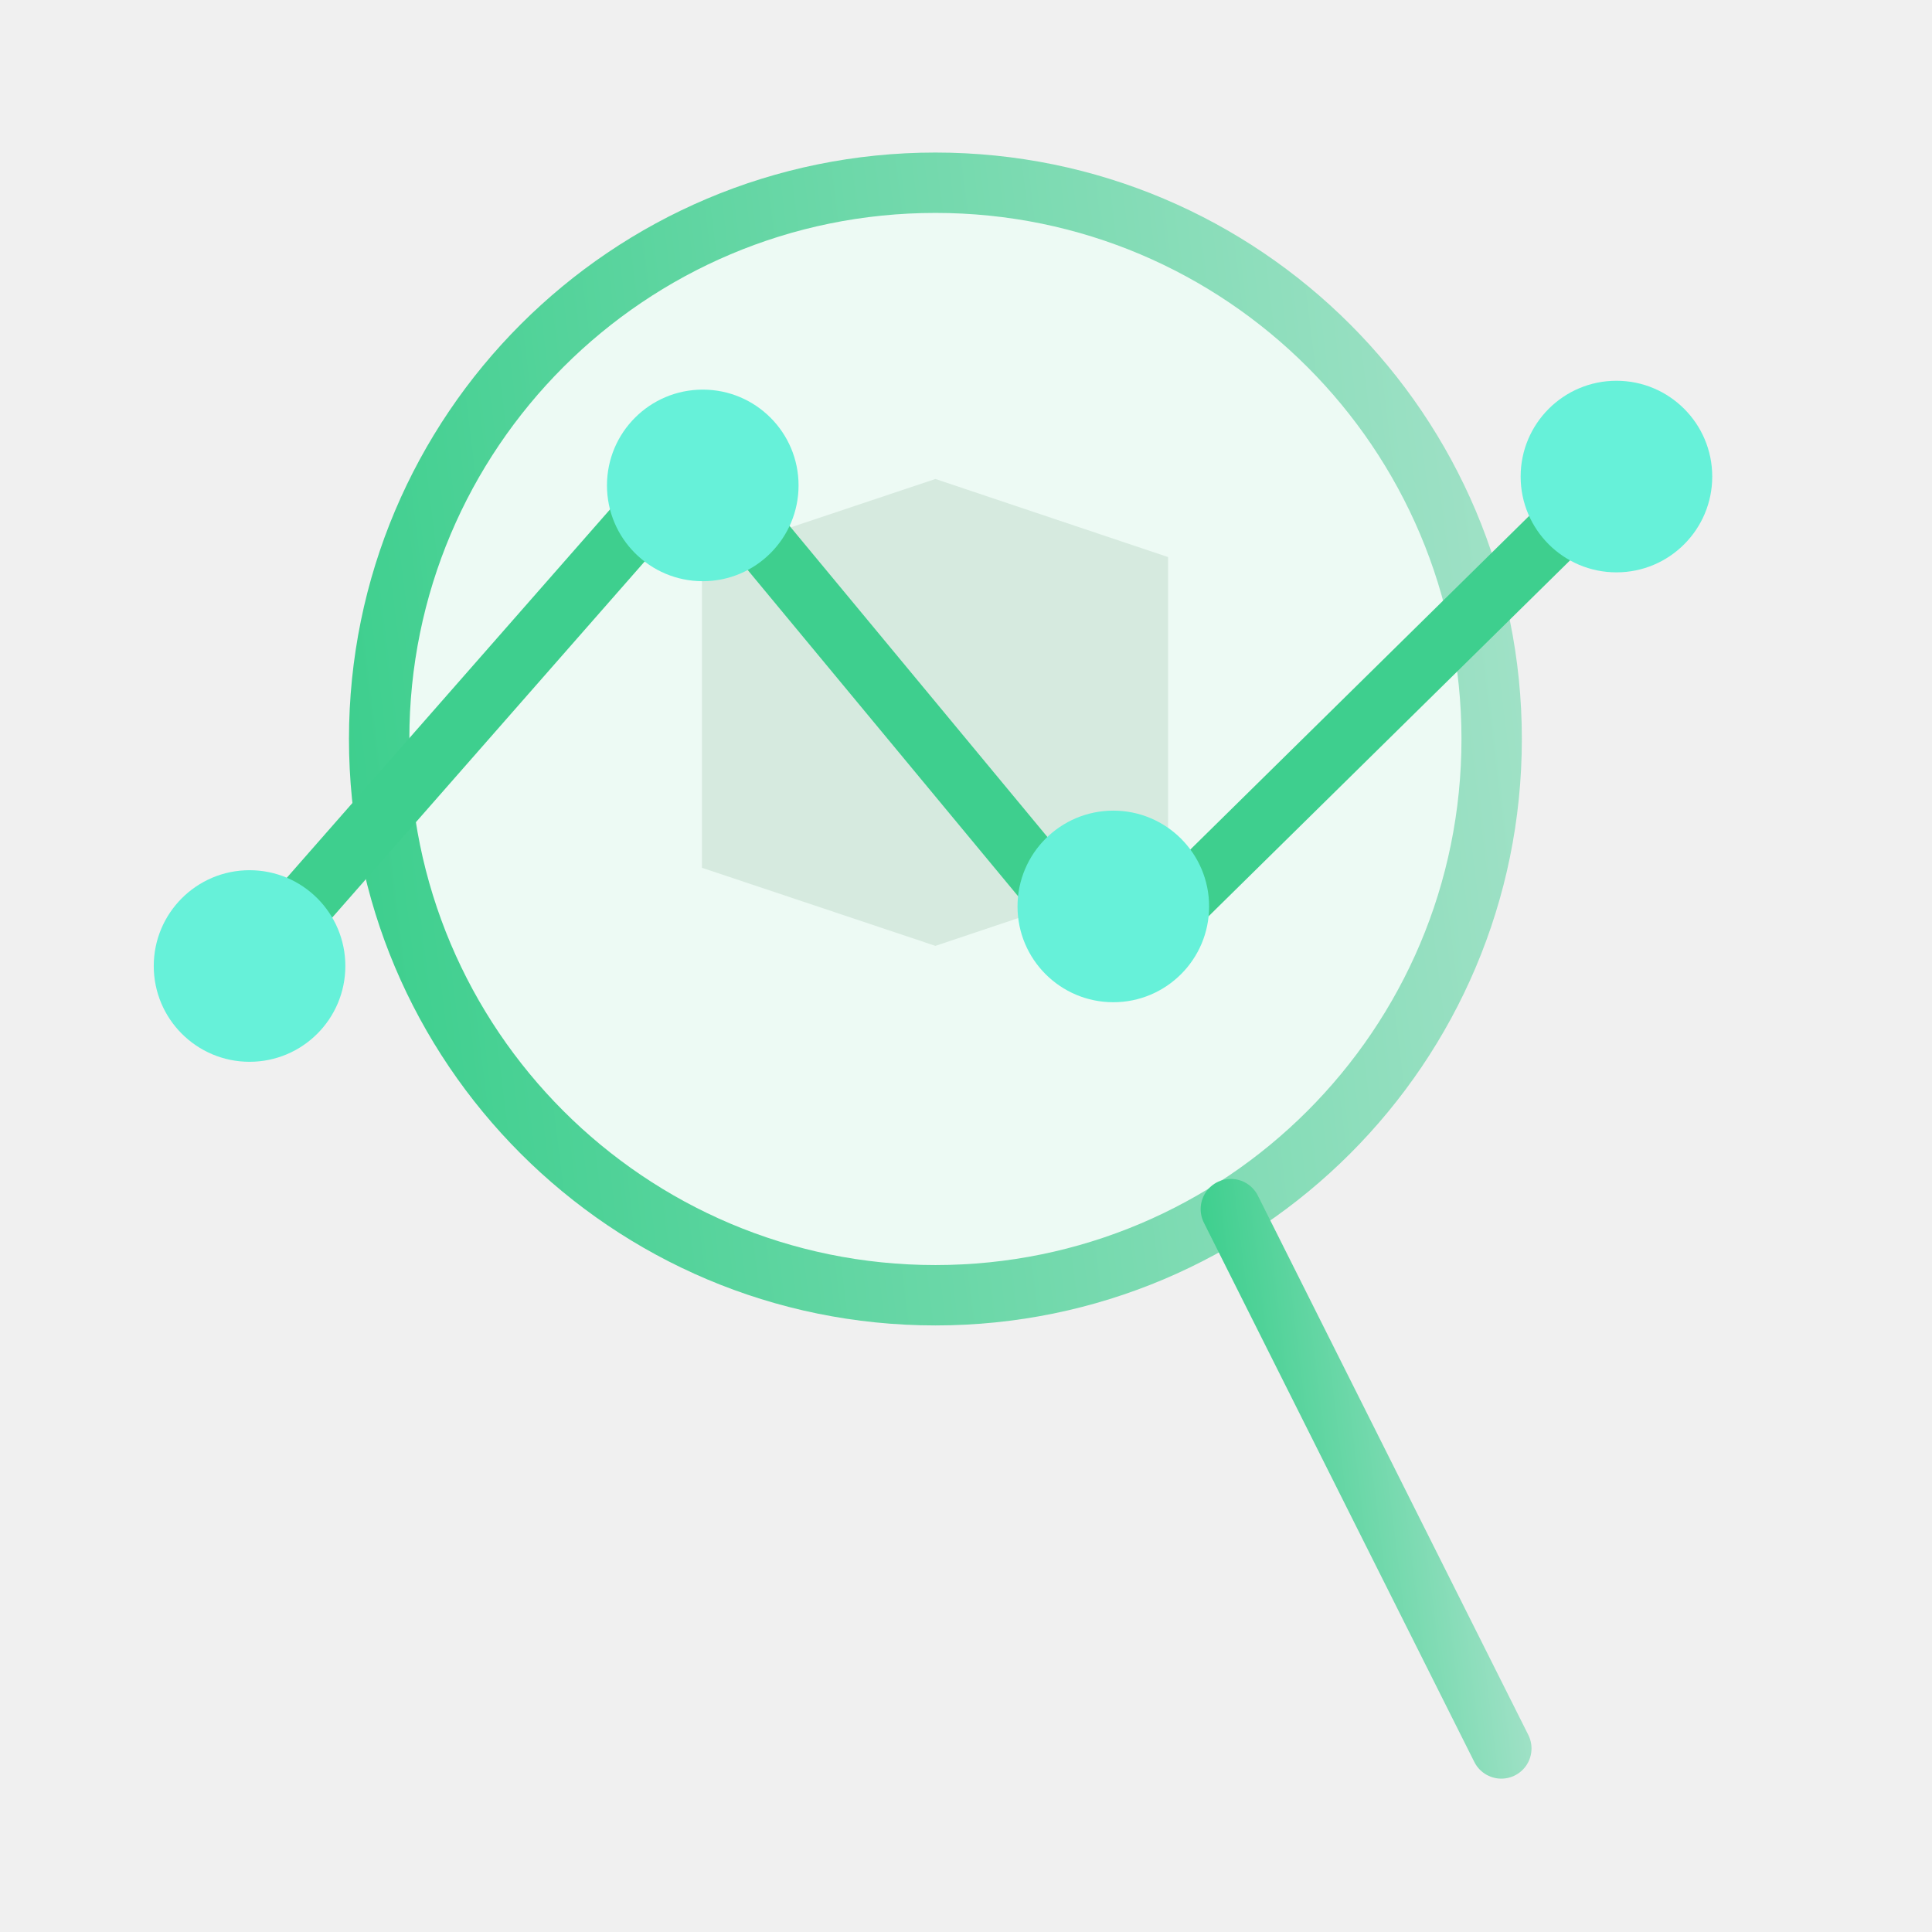
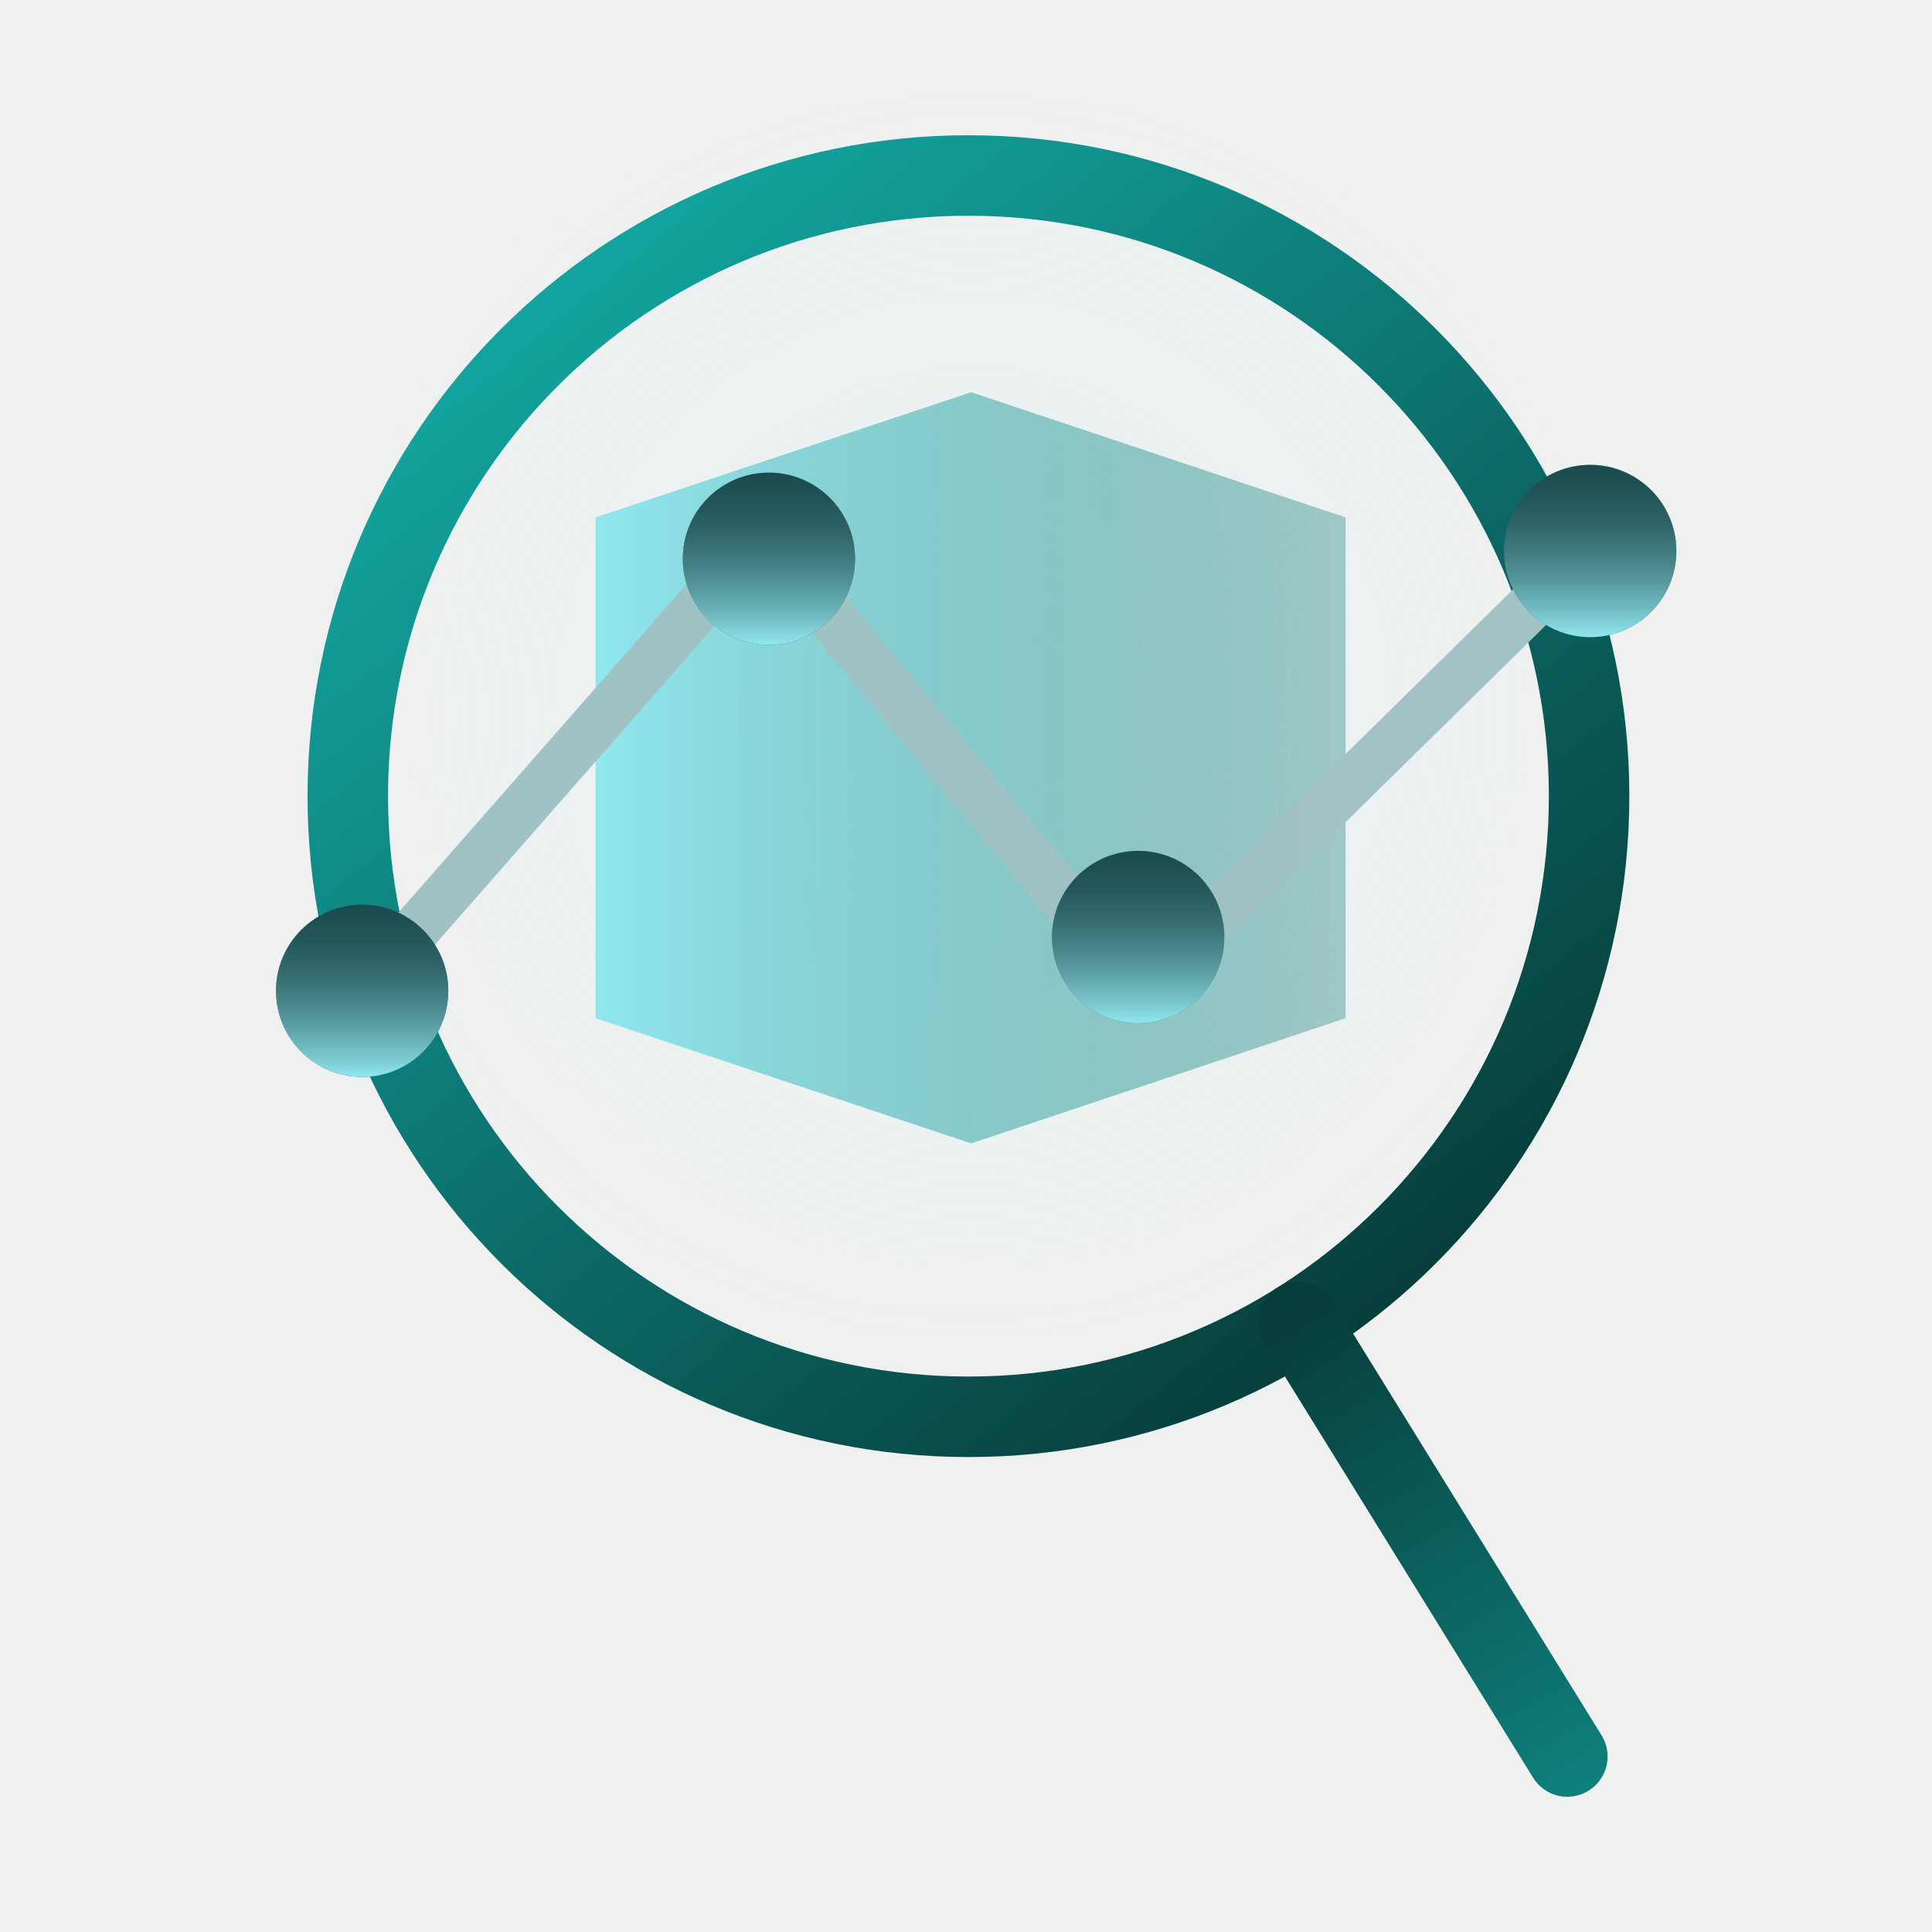
- <svg xmlns="http://www.w3.org/2000/svg" xmlns:xlink="http://www.w3.org/1999/xlink" id="Layer_6" data-name="Layer 6" viewBox="0 0 24 24">
+ <svg xmlns="http://www.w3.org/2000/svg" width="150" height="150" viewBox="0 0 150 150" fill="none">
+   <g clip-path="url(#clip0_242_1236)">
+     <g filter="url(#filter0_f_242_1236)">
+       <path d="M110.5 55.5C110.5 74.83 94.83 90.5 75.5 90.5C56.17 90.5 40.5 74.83 40.5 55.5C40.5 36.17 56.17 20.5 75.5 20.5C94.83 20.5 110.5 36.17 110.5 55.5Z" fill="url(#paint0_radial_242_1236)" fill-opacity="0.2" />
+     </g>
+     <path d="M75.189 110C101.803 110 123.377 88.425 123.377 61.812C123.377 35.199 101.803 13.625 75.189 13.625C48.576 13.625 27.002 35.199 27.002 61.812C27.002 88.425 48.576 110 75.189 110Z" stroke="url(#paint1_linear_242_1236)" stroke-width="6.25" stroke-miterlimit="10" />
+     <path d="M100.812 102.625L121.687 136.375" stroke="url(#paint2_linear_242_1236)" stroke-width="6.25" stroke-linecap="round" stroke-linejoin="round" />
+     <path d="M104.472 40.171V79.052L75.401 88.773L46.24 79.052V40.171L75.401 30.451L104.472 40.171Z" fill="url(#paint3_linear_242_1236)" />
+     <path d="M28.117 76.925L58.291 42.528C58.743 41.974 59.598 42.025 60.051 42.528L85.849 73.707C87.257 75.417 89.872 75.567 91.431 74.009L124.471 41.522" stroke="url(#paint4_linear_242_1236)" stroke-width="3.772" stroke-miterlimit="10" />
+     <path d="M28.117 83.614C31.811 83.614 34.806 80.619 34.806 76.925C34.806 73.231 31.811 70.237 28.117 70.237C24.423 70.237 21.429 73.231 21.429 76.925C21.429 80.619 24.423 83.614 28.117 83.614Z" fill="#2C6A70" />
+     <path d="M28.117 83.614C31.811 83.614 34.806 80.619 34.806 76.925C34.806 73.231 31.811 70.237 28.117 70.237C24.423 70.237 21.429 73.231 21.429 76.925C21.429 80.619 24.423 83.614 28.117 83.614Z" fill="url(#paint5_linear_242_1236)" />
+     <path d="M59.7 50.071C63.394 50.071 66.389 47.077 66.389 43.383C66.389 39.689 63.394 36.694 59.7 36.694C56.006 36.694 53.012 39.689 53.012 43.383C53.012 47.077 56.006 50.071 59.7 50.071Z" fill="#2C6A70" />
+     <path d="M59.7 50.071C63.394 50.071 66.389 47.077 66.389 43.383C66.389 39.689 63.394 36.694 59.7 36.694C56.006 36.694 53.012 39.689 53.012 43.383C53.012 47.077 56.006 50.071 59.7 50.071Z" fill="url(#paint6_linear_242_1236)" />
+     <path d="M88.366 79.439C92.06 79.439 95.055 76.445 95.055 72.751C95.055 69.057 92.06 66.062 88.366 66.062C84.672 66.062 81.678 69.057 81.678 72.751C81.678 76.445 84.672 79.439 88.366 79.439Z" fill="#2C6A70" />
+     <path d="M88.366 79.439C92.06 79.439 95.055 76.445 95.055 72.751C95.055 69.057 92.06 66.062 88.366 66.062C84.672 66.062 81.678 69.057 81.678 72.751C81.678 76.445 84.672 79.439 88.366 79.439Z" fill="url(#paint7_linear_242_1236)" />
+     <path d="M123.465 49.467C127.159 49.467 130.153 46.473 130.153 42.779C130.153 39.085 127.159 36.09 123.465 36.09C119.771 36.09 116.776 39.085 116.776 42.779C116.776 46.473 119.771 49.467 123.465 49.467Z" fill="#2C6A70" />
+     <path d="M123.465 49.467C127.159 49.467 130.153 46.473 130.153 42.779C130.153 39.085 127.159 36.09 123.465 36.09C119.771 36.09 116.776 39.085 116.776 42.779C116.776 46.473 119.771 49.467 123.465 49.467Z" fill="url(#paint8_linear_242_1236)" />
+   </g>
  <defs>
-     <style>
-       .cls-1 {
-         fill: #edfaf4;
-         stroke: url(#linear-gradient);
-       }
- 
-       .cls-1, .cls-2, .cls-3 {
-         stroke-miterlimit: 10;
-         stroke-width: .75px;
-       }
- 
-       .cls-2 {
-         stroke: #3ecf8e;
-       }
- 
-       .cls-2, .cls-3 {
-         fill: none;
-         stroke-linecap: round;
-       }
- 
-       .cls-3 {
-         stroke: url(#linear-gradient-2);
-       }
- 
-       .cls-4 {
-         fill: #66f1d9;
-       }
- 
-       .cls-5 {
-         fill: #d6eadf;
-       }
-     </style>
-     <linearGradient id="linear-gradient" x1="4.76" y1="9.3" x2="19.32" y2="9.3" gradientTransform="translate(-1.48 1.44) rotate(-7.06)" gradientUnits="userSpaceOnUse">
-       <stop offset="0" stop-color="#3ecf8e" />
-       <stop offset="1" stop-color="#9fe1c6" />
+     <filter id="filter0_f_242_1236" x="12.107" y="-7.893" width="126.786" height="126.786" filterUnits="userSpaceOnUse" color-interpolation-filters="sRGB">
+       <feFlood flood-opacity="0" result="BackgroundImageFix" />
+       <feBlend mode="normal" in="SourceGraphic" in2="BackgroundImageFix" result="shape" />
+       <feGaussianBlur stdDeviation="14.197" result="effect1_foregroundBlur_242_1236" />
+     </filter>
+     <radialGradient id="paint0_radial_242_1236" cx="0" cy="0" r="1" gradientUnits="userSpaceOnUse" gradientTransform="translate(258.042 -250.575) rotate(90) scale(35)">
+       <stop stop-color="#92E8EE" stop-opacity="0.4" />
+       <stop offset="1" stop-color="#CDF8FC" />
+     </radialGradient>
+     <linearGradient id="paint1_linear_242_1236" x1="104.5" y1="104.5" x2="39" y2="25" gradientUnits="userSpaceOnUse">
+       <stop stop-color="#073E3C" />
+       <stop offset="1" stop-color="#13A49F" />
    </linearGradient>
-     <linearGradient id="linear-gradient-2" x1="14.32" y1="19.07" x2="17.59" y2="19.07" gradientTransform="translate(-1.21 1.4) rotate(-7.06)" xlink:href="#linear-gradient" />
+     <linearGradient id="paint2_linear_242_1236" x1="100.5" y1="102.5" x2="134.5" y2="160" gradientUnits="userSpaceOnUse">
+       <stop stop-color="#073E3C" />
+       <stop offset="1" stop-color="#13A49F" />
+     </linearGradient>
+     <linearGradient id="paint3_linear_242_1236" x1="104.472" y1="59.612" x2="46.24" y2="59.612" gradientUnits="userSpaceOnUse">
+       <stop stop-color="#298A86" stop-opacity="0.4" />
+       <stop offset="1" stop-color="#90E7EE" />
+     </linearGradient>
+     <linearGradient id="paint4_linear_242_1236" x1="26.709" y1="59.173" x2="125.829" y2="59.173" gradientUnits="userSpaceOnUse">
+       <stop stop-color="#A0C2C5" />
+       <stop offset="1" stop-color="#A2C2C5" />
+     </linearGradient>
+     <linearGradient id="paint5_linear_242_1236" x1="28.117" y1="70.237" x2="28.117" y2="83.614" gradientUnits="userSpaceOnUse">
+       <stop stop-color="#001C1B" stop-opacity="0.4" />
+       <stop offset="1" stop-color="#90E7EE" />
+     </linearGradient>
+     <linearGradient id="paint6_linear_242_1236" x1="59.7" y1="36.694" x2="59.7" y2="50.071" gradientUnits="userSpaceOnUse">
+       <stop stop-color="#001C1B" stop-opacity="0.4" />
+       <stop offset="1" stop-color="#90E7EE" />
+     </linearGradient>
+     <linearGradient id="paint7_linear_242_1236" x1="88.366" y1="66.062" x2="88.366" y2="79.439" gradientUnits="userSpaceOnUse">
+       <stop stop-color="#001C1B" stop-opacity="0.4" />
+       <stop offset="1" stop-color="#90E7EE" />
+     </linearGradient>
+     <linearGradient id="paint8_linear_242_1236" x1="123.465" y1="36.09" x2="123.465" y2="49.467" gradientUnits="userSpaceOnUse">
+       <stop stop-color="#001C1B" stop-opacity="0.4" />
+       <stop offset="1" stop-color="#90E7EE" />
+     </linearGradient>
+     <clipPath id="clip0_242_1236">
+       <rect width="150" height="150" fill="white" />
+     </clipPath>
  </defs>
-   <g>
-     <circle class="cls-1" cx="11.62" cy="9.18" r="6.91" />
-     <line class="cls-3" x1="15.29" y1="15.02" x2="18.65" y2="21.72" />
-   </g>
-   <polygon class="cls-5" points="14.51 6.92 14.51 10.78 11.62 11.75 8.72 10.78 8.72 6.92 11.62 5.95 14.51 6.92" />
-   <g>
-     <path class="cls-2" d="M3.1,12l5.37-6.12c.08-.1.23-.09.31,0l4.6,5.55c.25.31.71.33,1,.05l5.88-5.79" />
-     <circle class="cls-4" cx="3.1" cy="12" r="1.19" />
-     <circle class="cls-4" cx="8.73" cy="6.03" r="1.19" />
-     <circle class="cls-4" cx="13.83" cy="11.26" r="1.19" />
-     <circle class="cls-4" cx="20.08" cy="5.92" r="1.19" />
-   </g>
</svg>
